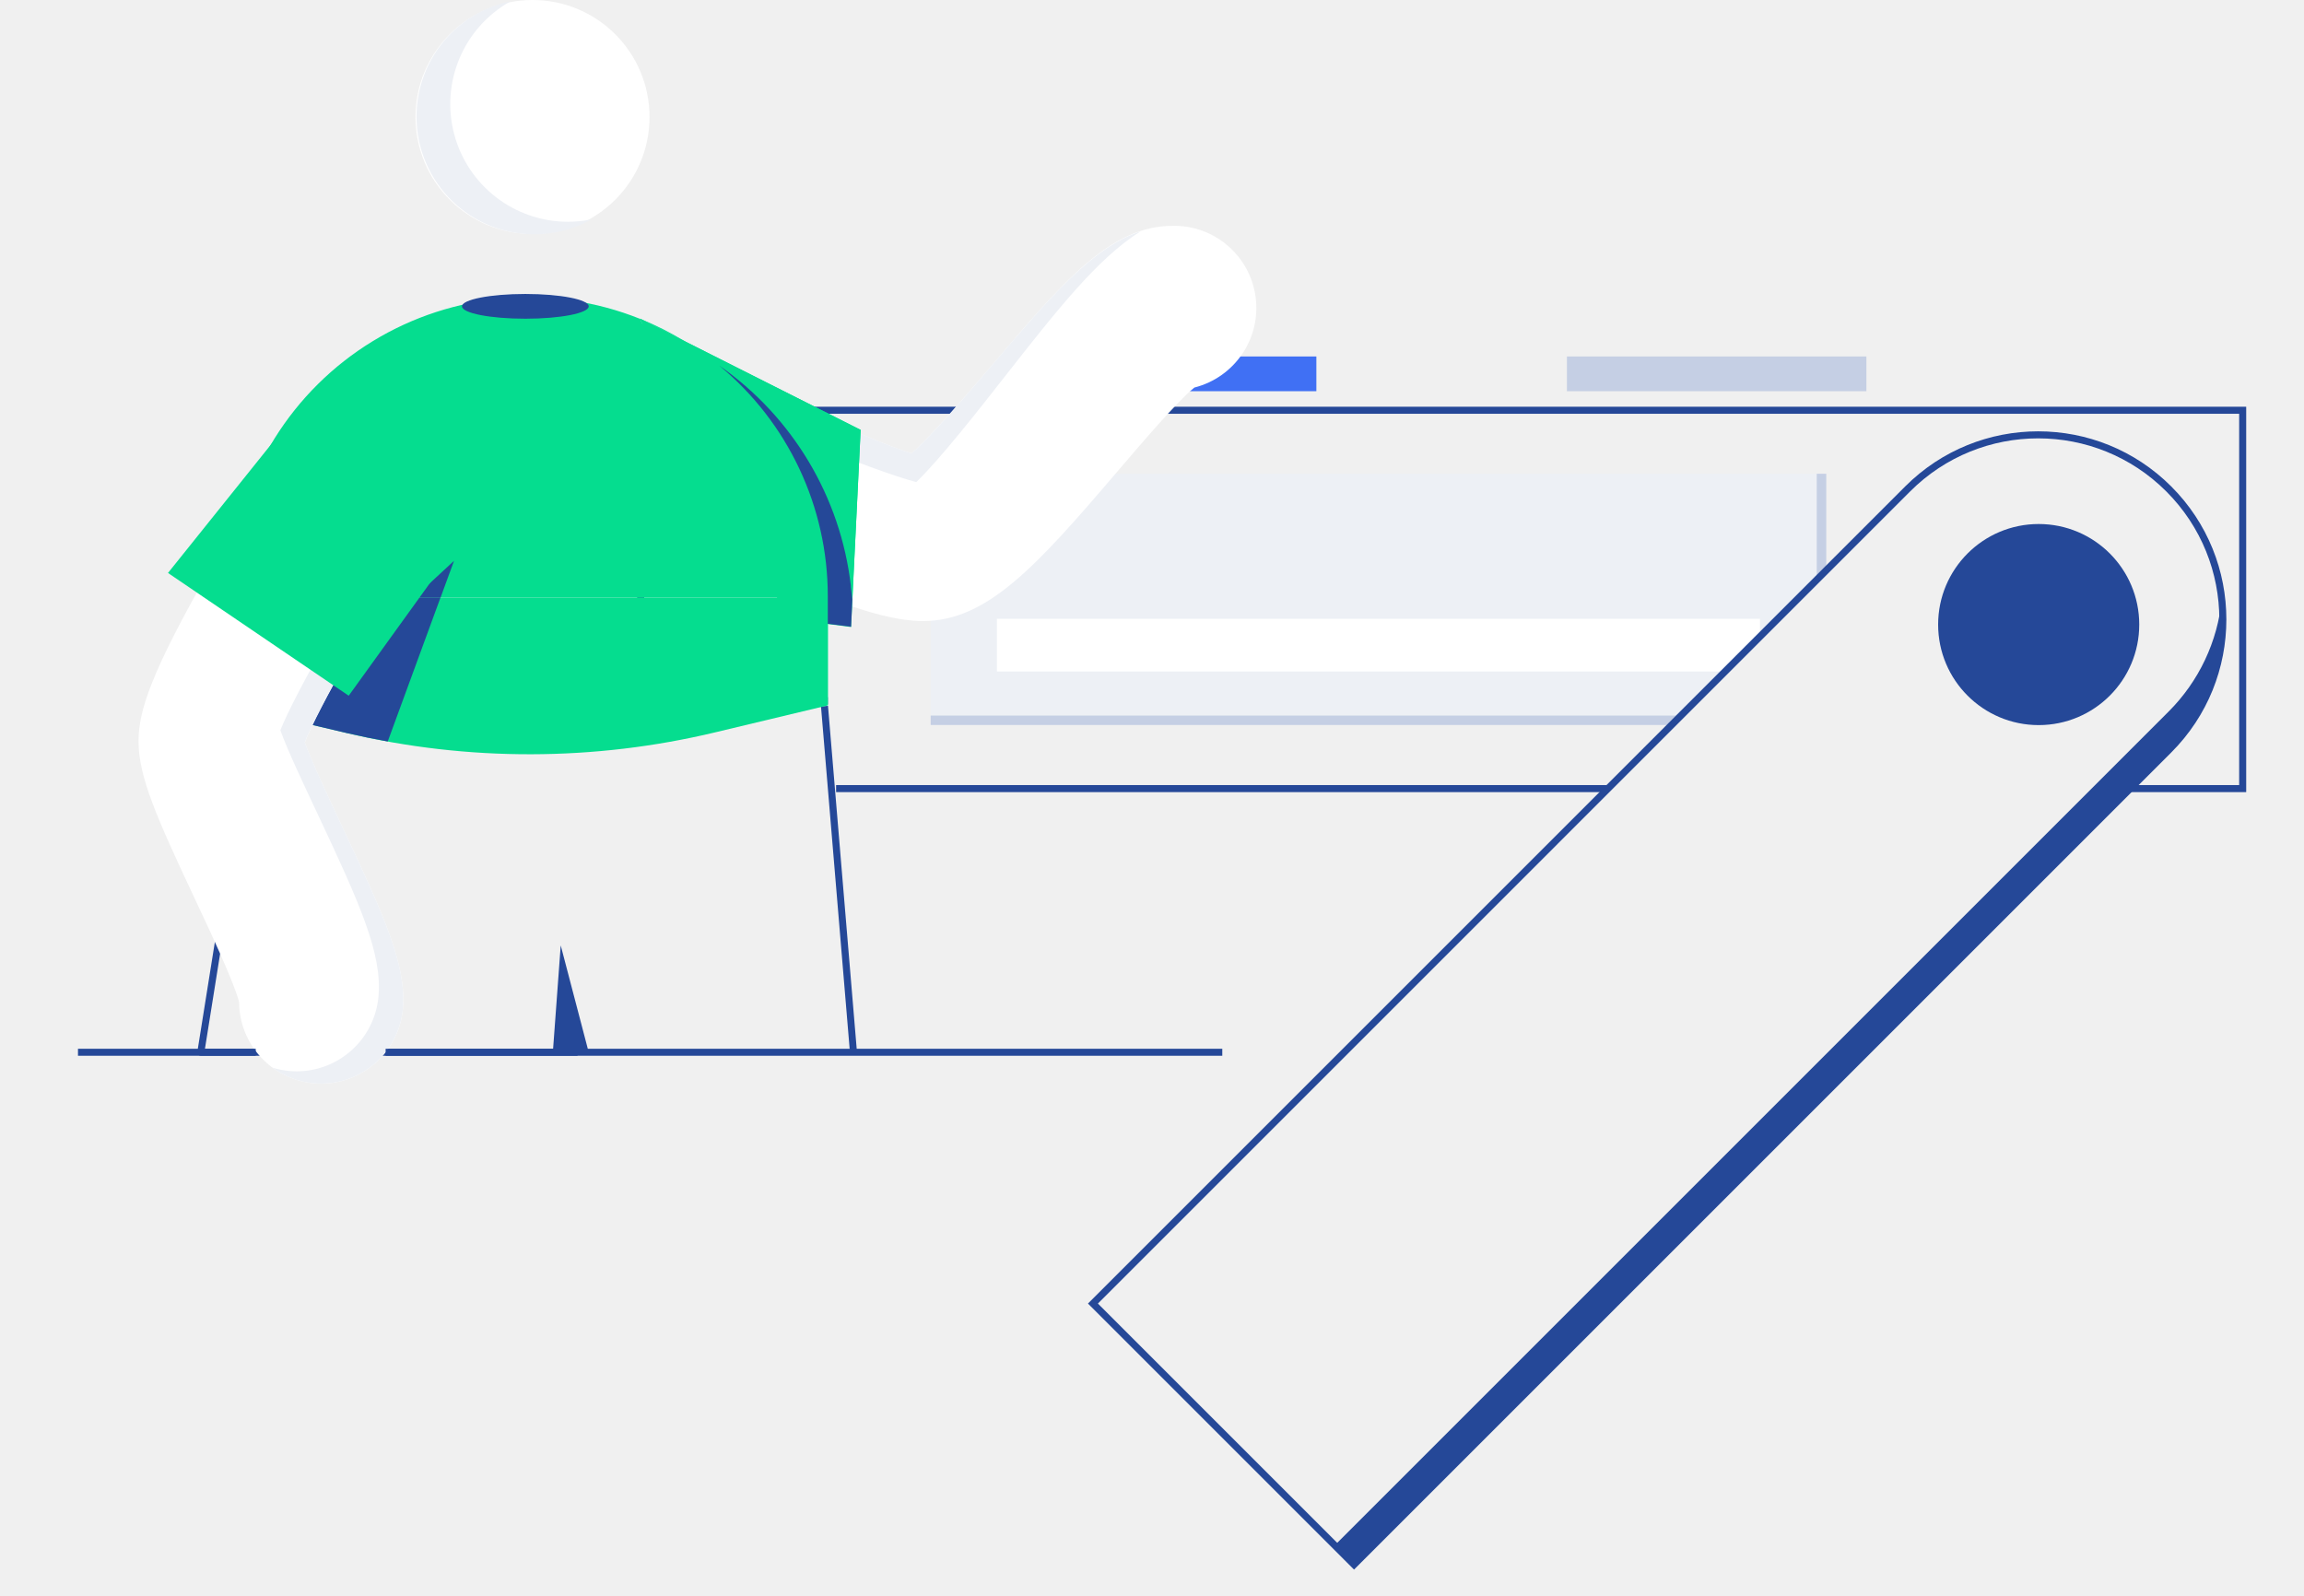
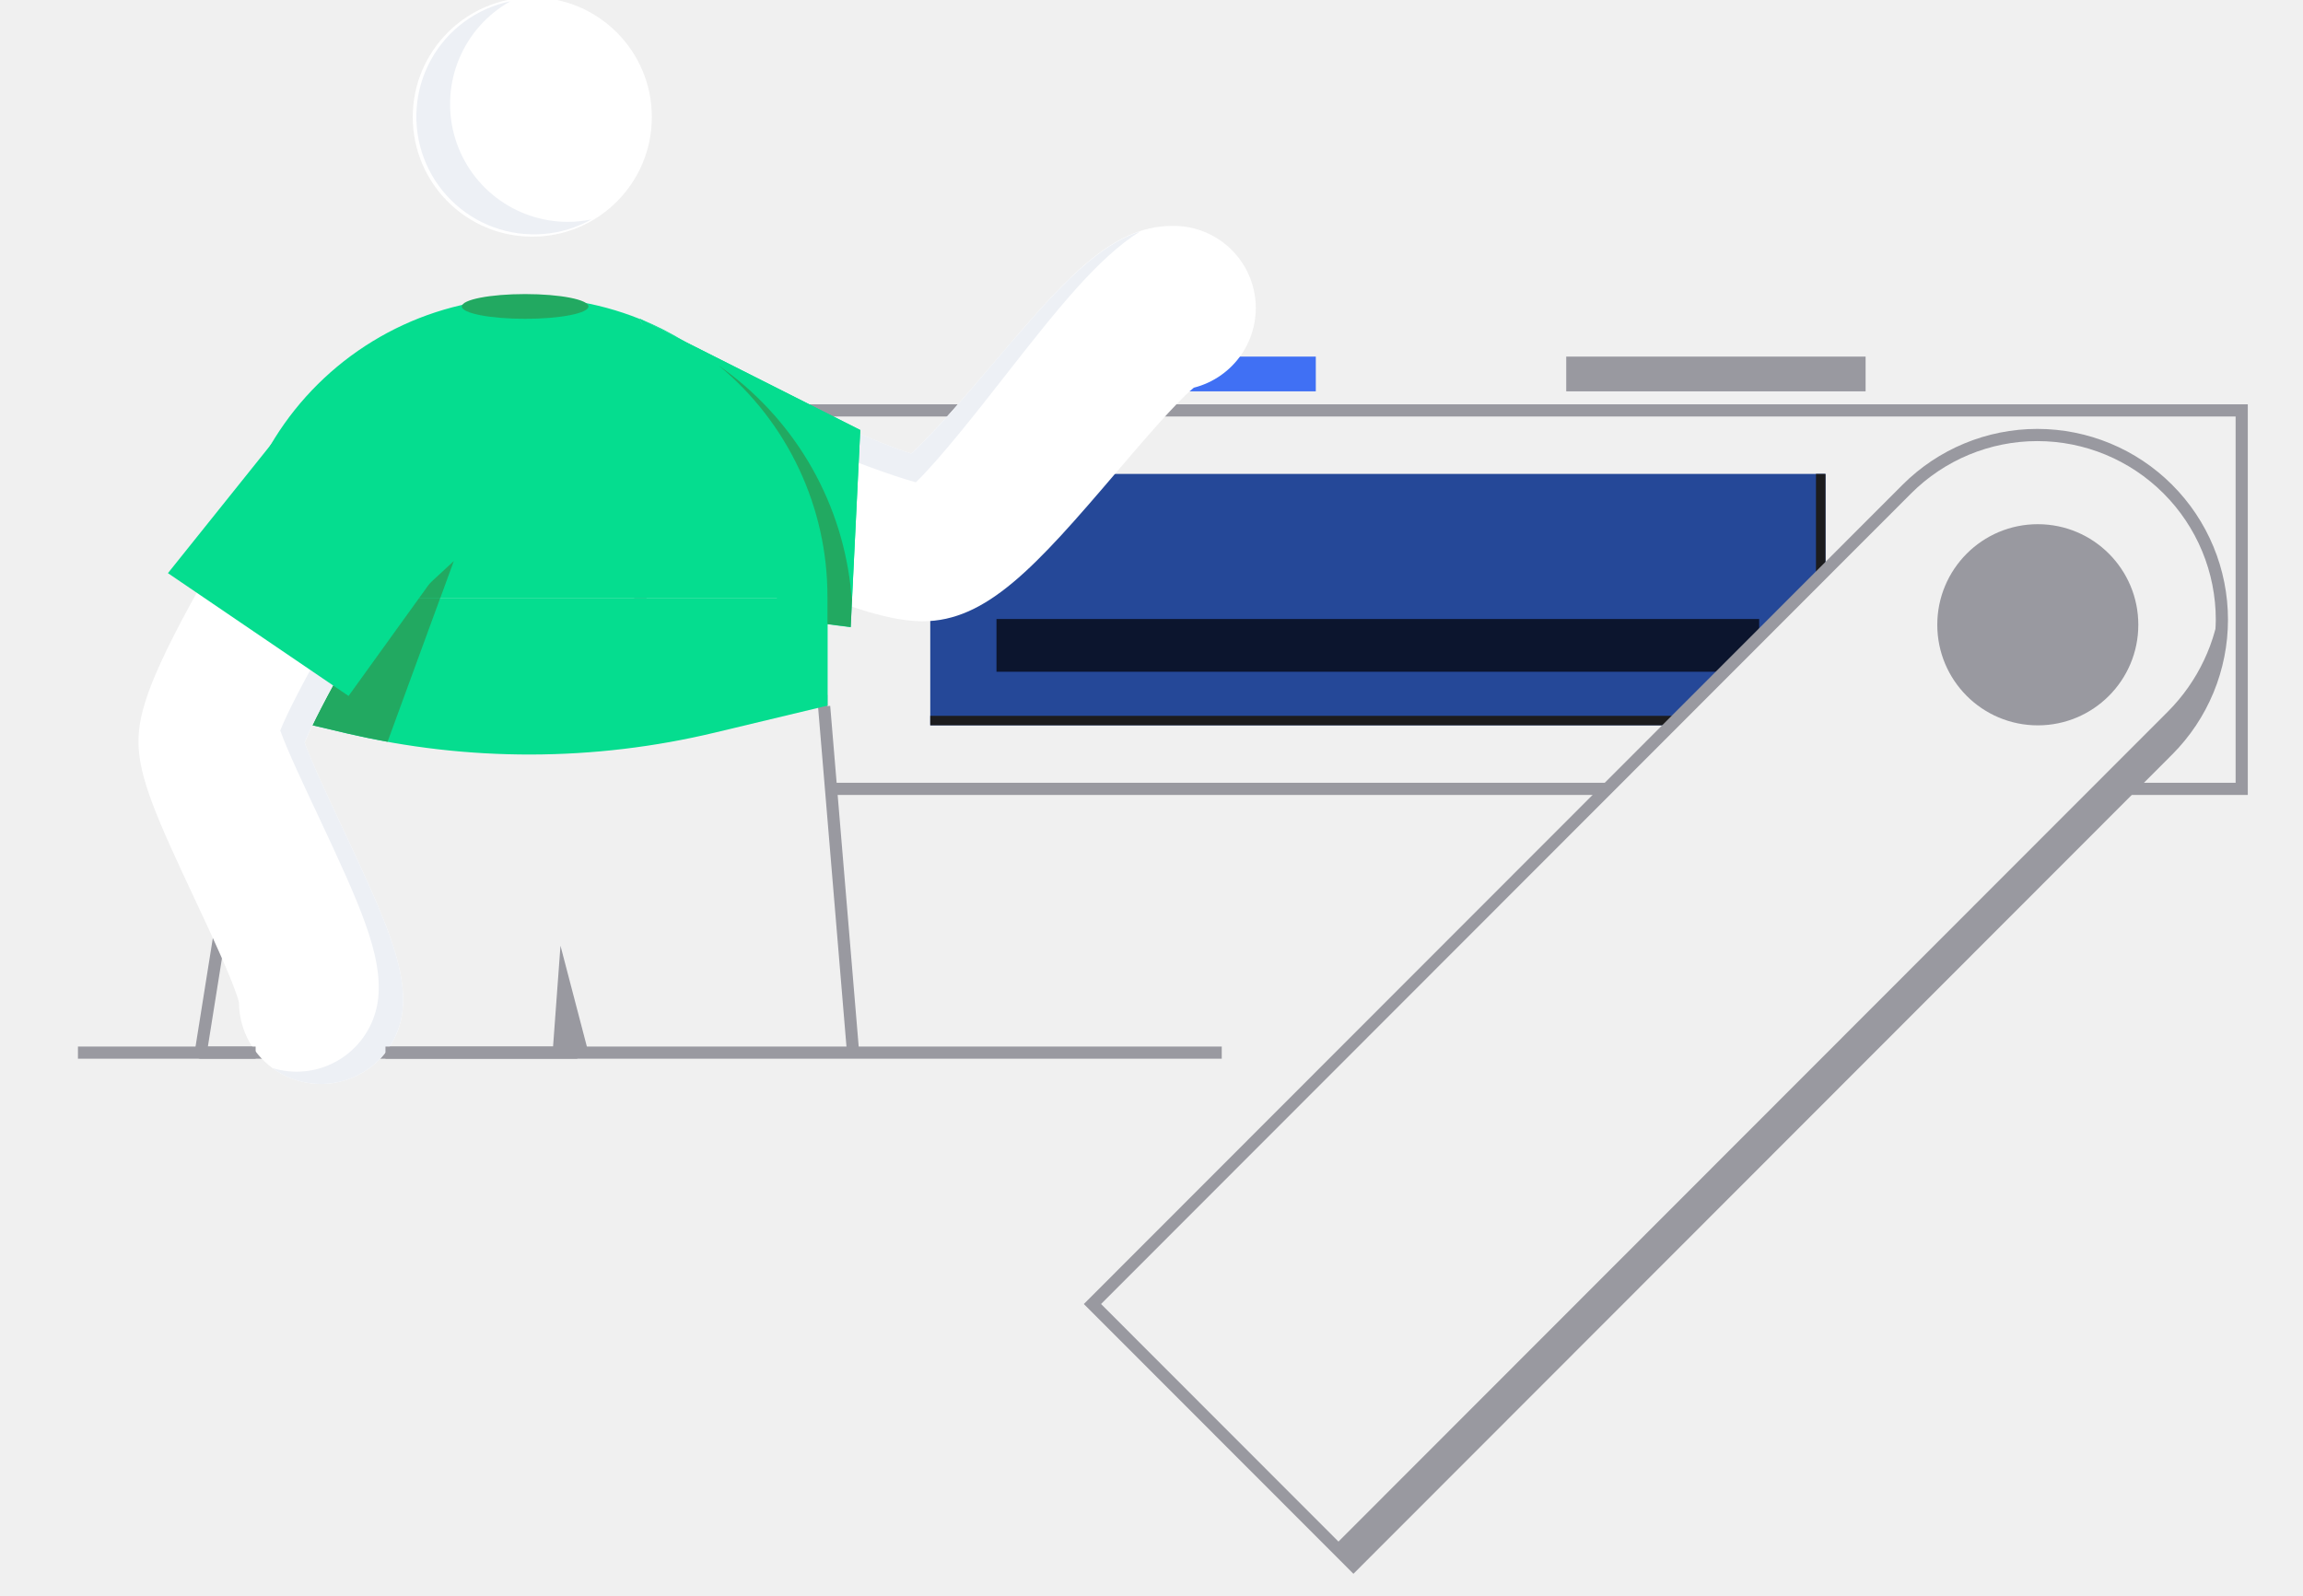
- <svg xmlns="http://www.w3.org/2000/svg" viewBox="0 0 327.65 226.89">
-   <g id="Layer_2" data-name="Layer 2">
-     <g id="Layer_1-2" data-name="Layer 1">
-       <rect x="144.61" y="50.7" width="42.59" height="4.94" fill="#4070f4" />
-       <rect x="222.83" y="50.7" width="42.59" height="4.94" fill="#c5cfe4" />
-       <polyline points="301.61 112.16 318.93 112.16 318.93 58.35 91.11 58.35 91.11 99.66 117.72 99.66" fill="none" stroke="#254898" stroke-miterlimit="10" />
-       <line x1="118.9" y1="112.16" x2="228.67" y2="112.16" fill="none" stroke="#254898" stroke-miterlimit="10" />
-       <polygon points="259.71 67.38 259.71 81.13 237.72 103.12 132.35 103.12 132.35 67.38 259.71 67.38" fill="#edf0f5" />
-       <polygon points="132.35 101.77 239.07 101.77 237.72 103.12 132.35 103.12 132.35 101.77" fill="#c5cfe4" />
-       <polygon points="259.71 67.38 259.71 81.13 258.36 82.48 258.36 67.38 259.71 67.38" fill="#c5cfe4" />
-       <polygon points="250.28 88.01 250.28 90.55 245.33 95.51 141.77 95.51 141.77 88.01 250.28 88.01" fill="#fff" />
-       <path d="M146.14,110.49H310a26.25,26.25,0,0,1,26.25,26.25v0A26.25,26.25,0,0,1,310,163H146.14a0,0,0,0,1,0,0V110.49a0,0,0,0,1,0,0Z" transform="translate(-26.04 210.61) rotate(-45)" fill="none" stroke="#254898" stroke-miterlimit="10" />
-       <circle cx="289.92" cy="88.83" r="14.3" fill="#254898" />
-       <line x1="121.37" y1="149.66" x2="117.25" y2="100.43" fill="none" stroke="#254898" stroke-linejoin="round" />
-       <circle cx="75.73" cy="16.64" r="16.14" fill="#fff" stroke="#fff" stroke-linejoin="round" />
-       <path d="M131.27,88.33c-6.79,0-17-4.29-36-13.33-2.5-1.19-5.54-2.63-6.86-3.2a11.68,11.68,0,0,1,.21-22.68c4.42-1,6.54,0,16.69,4.79,5.3,2.52,18.32,8.72,24.33,10.58,3-2.69,8.18-8.73,11.46-12.58C151.24,40,157.93,32.12,166.75,32.12a11.68,11.68,0,0,1,3.1,23c-2.47,2-7.52,7.94-11,12C147.32,80.64,140.34,88.33,131.27,88.33ZM94,71.85Z" fill="#fff" />
-       <path d="M49.31,104.26a113.46,113.46,0,0,0,52.44-.11l16-3.83V85H32.61v15.32Z" fill="#05dd8f" />
-       <path d="M32.61,101.44v19.37H44.27A44.36,44.36,0,0,1,32.61,101.44Z" fill="#05dd8f" />
-       <polyline points="37.04 96.52 28.56 149.66 82.13 149.66" fill="none" stroke="#254898" stroke-linejoin="round" />
-       <path d="M82.77,52.87c5-1.4,7.46-.34,19.26,4.7,6.18,2.64,21.32,9.12,28.27,11,3.34-3.21,8.93-10.33,12.49-14.88,7.52-9.59,13.3-16.95,19.41-20.79-6.77,2.21-12.78,9.25-21.1,19-3.28,3.85-8.42,9.89-11.46,12.58-6-1.86-19-8.06-24.33-10.58C95.16,49.08,93,48.07,88.62,49.12A11.54,11.54,0,0,0,82.35,53Z" fill="#edf0f5" />
-       <polyline points="91.02 45.33 122.39 61.14 121.03 89.18 112.02 88.02" fill="#05dd8f" />
-       <path d="M117.71,85c0-.06,0-.11,0-.17a42.56,42.56,0,0,0-85.11,0V85Z" fill="#05dd8f" />
-       <polygon points="58.91 85 32.61 85 32.61 100.32 43.34 102.85 45.31 97.59 58.91 85" fill="#254898" />
-       <polygon points="64.57 79.76 58.91 85 62.65 85 64.57 79.76" fill="#254898" />
-       <path d="M62.64,85H58.91L45.31,97.59l-2,5.26,6,1.41q2.91.67,5.83,1.2l1.58-4.31Z" fill="#254898" />
-       <path d="M117.72,88.76,112,88,91.61,46.53A44.59,44.59,0,0,0,32.8,80.87c-.12,1.3-.19,2.62-.19,4V95.16l4,34h81.08Z" fill="none" />
-       <path d="M91,45.33h0l.08,0Z" fill="#05dd8f" />
-       <path d="M117.71,85c0-.06,0-.11,0-.17A42.5,42.5,0,0,0,102.29,52a44.48,44.48,0,0,0-10.68-5.51L112,88l5.7.74V85Z" fill="#05dd8f" />
-       <path d="M121,83.3a1,1,0,0,1,0,.17h0l.21,1.82,1.18-24.15L97.33,48.51a44.15,44.15,0,0,1,5,3.53A44.47,44.47,0,0,1,121,83.3Z" fill="#05dd8f" />
-       <path d="M32.61,84.83c0-1.34.07-2.66.19-4a44.14,44.14,0,0,0-.35,12.91,1.1,1.1,0,0,0,0,.18l.14,1.2V84.83Z" fill="#254898" />
-       <path d="M121,83.47a1,1,0,0,0,0-.17A44.47,44.47,0,0,0,102.29,52a42.5,42.5,0,0,1,15.43,32.79c0,.06,0,.11,0,.17h0v3.76l3.31.42.18-3.89L121,83.47Z" fill="#254898" />
-       <polygon points="32.61 129.16 36.64 129.16 32.61 95.16 32.61 129.16" fill="#05dd8f" />
-       <path d="M71.47,44.28a44.19,44.19,0,0,1,20.14,2.25L91,45.34A42.57,42.57,0,0,0,32.8,80.87,44.58,44.58,0,0,1,71.47,44.28Z" fill="#05dd8f" />
-       <path d="M91.11,45.37l6.22,3.14A43.14,43.14,0,0,0,91.11,45.37Z" fill="#05dd8f" />
-       <path d="M102.29,52a44.15,44.15,0,0,0-5-3.53l-6.22-3.14-.08,0,.58,1.19A44.48,44.48,0,0,1,102.29,52Z" fill="#05dd8f" />
-       <path d="M72.53.23a16.74,16.74,0,0,0,8.25,31.31,16.92,16.92,0,0,0,3.35-.34,16.74,16.74,0,1,1-11.6-31Z" fill="#edf0f5" />
-       <ellipse cx="74.71" cy="43.57" rx="9.01" ry="1.76" fill="#254898" />
-       <path d="M45.66,154.12a11.22,11.22,0,0,1-1.15-.06A11.67,11.67,0,0,1,34,142.52c-.68-2.76-4.26-10.37-6.44-15-5.16-11-7.86-17-7.86-22.07,0-4.27,1.68-9.69,10.3-24.73,4.46-7.78,8.84-14.71,9-15a11.68,11.68,0,1,1,19.73,12.5c-6.22,9.84-13.38,22.35-15.39,27.37,1,2.83,3.56,8.21,5.33,12,6.07,12.88,9.2,19.89,8.61,26A11.69,11.69,0,0,1,45.66,154.12Z" fill="#fff" />
-       <path d="M55.11,62.11a11.09,11.09,0,0,0-2.81-1.28,11.67,11.67,0,0,1,3,15.65C49,86.32,41.88,98.83,39.87,103.86c1,2.83,3.56,8.21,5.34,12,6.06,12.88,9.2,19.89,8.6,26A11.68,11.68,0,0,1,42.2,152.37a11.07,11.07,0,0,1-1.15-.06,11.43,11.43,0,0,1-2.3-.46,11.59,11.59,0,0,0,5.76,2.21,11.22,11.22,0,0,0,1.15.06,11.69,11.69,0,0,0,11.62-10.55c.59-6.1-2.54-13.11-8.61-26-1.77-3.77-4.3-9.15-5.33-12,2-5,9.17-17.53,15.39-27.37A11.68,11.68,0,0,0,55.11,62.11Z" fill="#edf0f5" />
-       <polyline points="45.65 54.35 23.89 81.49 49.59 98.95 70.83 69.49" fill="#05dd8f" />
-       <line x1="54.84" y1="149.66" x2="173.82" y2="149.66" fill="none" stroke="#254898" stroke-linejoin="round" />
-       <line x1="11.09" y1="149.66" x2="36.37" y2="149.66" fill="none" stroke="#254898" stroke-linejoin="round" />
-       <path d="M316.12,88.07a26.13,26.13,0,0,1-7.69,18.56L192.55,222.52l-2.74-2.73L308.4,101.2a26.21,26.21,0,0,0,7.56-16A24.28,24.28,0,0,1,316.12,88.07Z" fill="#254898" />
-       <line x1="82.13" y1="149.66" x2="87.23" y2="149.66" fill="#254898" />
-       <polyline points="83.72 149.66 79.74 134.46 78.62 149.66" fill="#254898" />
-       <rect width="327.65" height="226.89" fill="#020202" opacity="0" />
-     </g>
+ <svg xmlns="http://www.w3.org/2000/svg" width="189" height="131" viewBox="0 0 189 131" fill="none">
+   <g clip-path="url(#clip0)">
+     <path d="M107.983 29.273H83.416V32.125H107.983V29.273Z" fill="#4070F4" />
+     <path d="M153.104 29.273H128.536V32.125H153.104V29.273Z" fill="#9999A0" />
+     <path d="M173.979 64.758H183.97V33.69H52.556V57.541H67.905" stroke="#9999A0" stroke-miterlimit="10" />
+     <path d="M68.586 64.758H131.905" stroke="#9999A0" stroke-miterlimit="10" />
+     <path d="M149.81 38.903V46.842L137.125 59.539H76.344V38.903H149.81Z" fill="#254898" />
+     <path d="M76.344 58.759H137.904L137.125 59.539H76.344V58.759Z" fill="#1C1C1E" />
+     <path d="M149.81 38.903V46.842L149.031 47.622V38.903H149.81Z" fill="#1C1C1E" />
+     <path d="M144.37 50.815V52.281L141.515 55.145H81.778V50.815H144.37Z" fill="#0C152E" />
+     <path d="M89.654 107.046L156.49 40.148C159.33 37.306 163.181 35.709 167.197 35.709C171.213 35.709 175.065 37.306 177.904 40.148C179.311 41.555 180.427 43.226 181.189 45.065C181.951 46.904 182.343 48.875 182.343 50.866C182.344 52.857 181.952 54.828 181.191 56.667C180.43 58.507 179.315 60.178 177.908 61.586L111.072 128.484L89.654 107.046Z" stroke="#9999A0" stroke-miterlimit="10" />
+     <path d="M167.236 59.544C171.792 59.544 175.485 55.848 175.485 51.288C175.485 46.728 171.792 43.031 167.236 43.031C162.68 43.031 158.987 46.728 158.987 51.288C158.987 55.848 162.68 59.544 167.236 59.544Z" fill="#9999A0" />
+     <path d="M70.01 86.41L67.634 57.986" stroke="#9999A0" stroke-linejoin="round" />
+     <path d="M43.684 18.927C48.825 18.927 52.994 14.755 52.994 9.608C52.994 4.461 48.825 0.289 43.684 0.289C38.542 0.289 34.374 4.461 34.374 9.608C34.374 14.755 38.542 18.927 43.684 18.927Z" fill="white" stroke="white" stroke-linejoin="round" />
+     <path d="M75.721 50.999C71.804 50.999 65.915 48.522 54.955 43.303C53.513 42.616 51.759 41.785 50.998 41.455C49.539 41.081 48.247 40.228 47.329 39.032C46.411 37.837 45.92 36.368 45.934 34.861C45.948 33.353 46.466 31.893 47.406 30.715C48.346 29.537 49.653 28.708 51.119 28.361C53.669 27.783 54.892 28.361 60.746 31.126C63.804 32.581 71.314 36.161 74.781 37.235C76.511 35.682 79.499 32.194 81.391 29.971C87.24 23.095 91.1 18.545 96.187 18.545C97.841 18.512 99.449 19.09 100.705 20.167C101.961 21.244 102.777 22.746 102.998 24.387C103.219 26.028 102.829 27.692 101.903 29.064C100.977 30.436 99.579 31.418 97.975 31.825C96.551 32.98 93.638 36.409 91.63 38.753C84.979 46.559 80.953 50.999 75.721 50.999Z" fill="white" />
+     <path d="M28.444 60.197C38.393 62.54 48.753 62.519 58.693 60.133L67.922 57.922V49.077H18.811V57.922L28.444 60.197Z" fill="#05DD8F" />
+     <path d="M18.811 58.569V69.752H25.537C22.367 66.669 20.05 62.816 18.811 58.569Z" fill="#05DD8F" />
+     <path d="M21.366 55.728L16.474 86.41H47.376" stroke="#9999A0" stroke-linejoin="round" />
+     <path d="M47.745 30.526C50.629 29.717 52.048 30.329 58.855 33.239C62.419 34.764 71.153 38.505 75.162 39.59C77.088 37.737 80.313 33.626 82.366 30.999C86.704 25.462 90.038 21.213 93.563 18.996C89.657 20.272 86.191 24.336 81.391 29.966C79.499 32.189 76.534 35.676 74.781 37.229C71.32 36.155 63.821 32.575 60.746 31.12C54.892 28.337 53.646 27.754 51.119 28.361C49.701 28.691 48.431 29.478 47.502 30.601L47.745 30.526Z" fill="#EDF0F5" />
+     <path d="M52.504 26.172L70.599 35.301L69.814 51.49L64.617 50.82" fill="#05DD8F" />
+     <path d="M67.899 49.077C67.899 49.042 67.899 49.013 67.899 48.978C67.8 42.527 65.171 36.374 60.578 31.847C55.985 27.32 49.798 24.782 43.352 24.782C36.906 24.782 30.719 27.32 26.126 31.847C21.533 36.374 18.904 42.527 18.805 48.978V49.077H67.899Z" fill="#05DD8F" />
+     <path d="M33.981 49.077H18.811V57.922L25 59.383L26.136 56.346L33.981 49.077Z" fill="#254898" />
+     <path d="M37.246 46.051L33.981 49.077H36.139L37.246 46.051Z" fill="#22A961" />
+     <path d="M36.133 49.077H33.981L26.136 56.346L24.983 59.383L28.444 60.197C29.563 60.455 30.684 60.686 31.807 60.89L32.718 58.401L36.133 49.077Z" fill="#22A961" />
+     <path d="M67.899 49.077C67.899 49.042 67.899 49.013 67.899 48.979C67.906 45.358 67.111 41.781 65.573 38.504C64.036 35.227 61.792 32.331 59.005 30.024C57.104 28.689 55.032 27.619 52.844 26.842L64.606 50.809L67.894 51.236V49.077H67.899Z" fill="#05DD8F" />
+     <path d="M69.797 48.095C69.8 48.128 69.8 48.161 69.797 48.193L69.918 49.244L70.599 35.3L56.143 28.008C57.151 28.62 58.114 29.301 59.028 30.046C61.993 32.124 64.486 34.806 66.342 37.917C68.198 41.028 69.376 44.496 69.797 48.095Z" fill="#05DD8F" />
+     <path d="M18.811 48.978C18.811 48.205 18.851 47.443 18.92 46.669C18.488 49.13 18.42 51.642 18.718 54.123C18.715 54.157 18.715 54.192 18.718 54.227L18.799 54.92V48.978H18.811Z" fill="#254898" />
+     <path d="M69.797 48.193C69.8 48.161 69.8 48.128 69.797 48.095C69.376 44.491 68.197 41.016 66.337 37.901C64.476 34.786 61.977 32.101 59.005 30.023C61.79 32.327 64.033 35.219 65.572 38.492C67.111 41.765 67.907 45.338 67.905 48.956C67.905 48.99 67.905 49.019 67.905 49.054V51.225L69.814 51.467L69.918 49.221L69.797 48.193Z" fill="#22A961" />
+     <path d="M18.811 74.573H21.135L18.811 54.943V74.573Z" fill="#05DD8F" />
+     <path d="M41.226 25.566C45.147 25.093 49.124 25.537 52.844 26.865L52.492 26.178C48.947 24.758 45.12 24.185 41.315 24.505C37.51 24.824 33.832 26.027 30.573 28.019C27.314 30.01 24.564 32.735 22.541 35.977C20.518 39.218 19.278 42.887 18.92 46.692C19.873 41.238 22.558 36.236 26.577 32.431C30.595 28.625 35.733 26.217 41.226 25.566Z" fill="#05DD8F" />
+     <path d="M52.556 26.195L56.143 28.008C54.998 27.308 53.798 26.702 52.556 26.195Z" fill="#05DD8F" />
+     <path d="M59.004 30.023C58.091 29.278 57.128 28.597 56.12 27.985L52.532 26.172H52.486L52.821 26.859C55.016 27.629 57.096 28.693 59.004 30.023Z" fill="#05DD8F" />
+     <path d="M41.838 0.133C39.981 1.184 38.525 2.822 37.695 4.789C36.866 6.756 36.712 8.943 37.255 11.008C37.799 13.073 39.01 14.899 40.7 16.202C42.39 17.505 44.464 18.212 46.597 18.211C47.246 18.21 47.893 18.144 48.529 18.014C47.315 18.693 45.968 19.101 44.581 19.21C43.195 19.319 41.801 19.127 40.495 18.648C39.19 18.168 38.003 17.411 37.017 16.43C36.03 15.449 35.267 14.265 34.78 12.962C34.292 11.658 34.092 10.264 34.193 8.875C34.293 7.487 34.692 6.137 35.362 4.917C36.033 3.697 36.958 2.636 38.076 1.808C39.193 0.979 40.477 0.402 41.838 0.116V0.133Z" fill="#EDF0F5" />
+     <path d="M43.095 26.172C45.966 26.172 48.293 25.718 48.293 25.156C48.293 24.595 45.966 24.14 43.095 24.14C40.225 24.14 37.898 24.595 37.898 25.156C37.898 25.718 40.225 26.172 43.095 26.172Z" fill="#22A961" />
+     <path d="M26.338 88.984C26.117 88.984 25.895 88.973 25.675 88.95C24.021 88.784 22.486 88.012 21.367 86.782C20.248 85.552 19.623 83.951 19.612 82.287C19.22 80.693 17.155 76.299 15.898 73.626C12.921 67.275 11.364 63.811 11.364 60.884C11.364 58.418 12.333 55.289 17.305 46.605C19.878 42.113 22.404 38.112 22.497 37.945C22.962 37.18 23.575 36.516 24.3 35.991C25.025 35.466 25.847 35.09 26.718 34.887C27.589 34.683 28.492 34.655 29.374 34.804C30.256 34.954 31.1 35.278 31.856 35.757C32.612 36.236 33.264 36.861 33.776 37.596C34.288 38.331 34.649 39.16 34.837 40.035C35.025 40.911 35.037 41.815 34.872 42.695C34.708 43.575 34.37 44.414 33.877 45.162C30.29 50.843 26.16 58.066 25 60.965C25.577 62.599 27.054 65.705 28.075 67.893C31.576 75.329 33.381 79.377 33.041 82.905C32.875 84.569 32.098 86.113 30.859 87.236C29.621 88.36 28.01 88.983 26.338 88.984Z" fill="white" />
+     <path d="M31.789 35.861C31.286 35.54 30.741 35.291 30.169 35.122C31.547 36.128 32.493 37.62 32.814 39.298C33.136 40.975 32.808 42.712 31.899 44.157C28.265 49.839 24.158 57.062 22.998 59.966C23.575 61.6 25.052 64.706 26.079 66.894C29.574 74.331 31.386 78.378 31.04 81.906C30.872 83.568 30.095 85.109 28.858 86.23C27.62 87.351 26.011 87.973 24.342 87.974C24.121 87.974 23.899 87.963 23.679 87.94C23.229 87.897 22.784 87.808 22.352 87.674C23.324 88.392 24.473 88.833 25.675 88.95C25.895 88.973 26.117 88.984 26.338 88.985C28.011 88.983 29.624 88.358 30.863 87.232C32.102 86.107 32.878 84.56 33.041 82.893C33.381 79.371 31.576 75.324 28.075 67.882C27.054 65.705 25.594 62.599 25 60.953C26.154 58.066 30.29 50.832 33.877 45.151C34.829 43.641 35.143 41.815 34.751 40.074C34.36 38.332 33.295 36.817 31.789 35.861Z" fill="#EDF0F5" />
+     <path d="M26.332 31.38L13.781 47.05L28.605 57.131L40.857 40.122" fill="#05DD8F" />
+     <path d="M31.634 86.41H100.265" stroke="#9999A0" stroke-linejoin="round" />
+     <path d="M6.397 86.41H20.98" stroke="#9999A0" stroke-linejoin="round" />
+     <path d="M182.349 50.849C182.353 52.84 181.963 54.812 181.201 56.651C180.44 58.49 179.322 60.161 177.913 61.566L111.07 128.477L109.489 126.901L177.896 58.43C180.376 55.95 181.917 52.685 182.257 49.192C182.32 49.742 182.351 50.296 182.349 50.849Z" fill="#9999A0" />
+     <path d="M48.293 86.409L45.997 77.633L45.351 86.409" fill="#9999A0" />
  </g>
+   <defs>
+     <clipPath id="clip0">
+       <rect width="189" height="131" fill="white" />
+     </clipPath>
+   </defs>
</svg>
